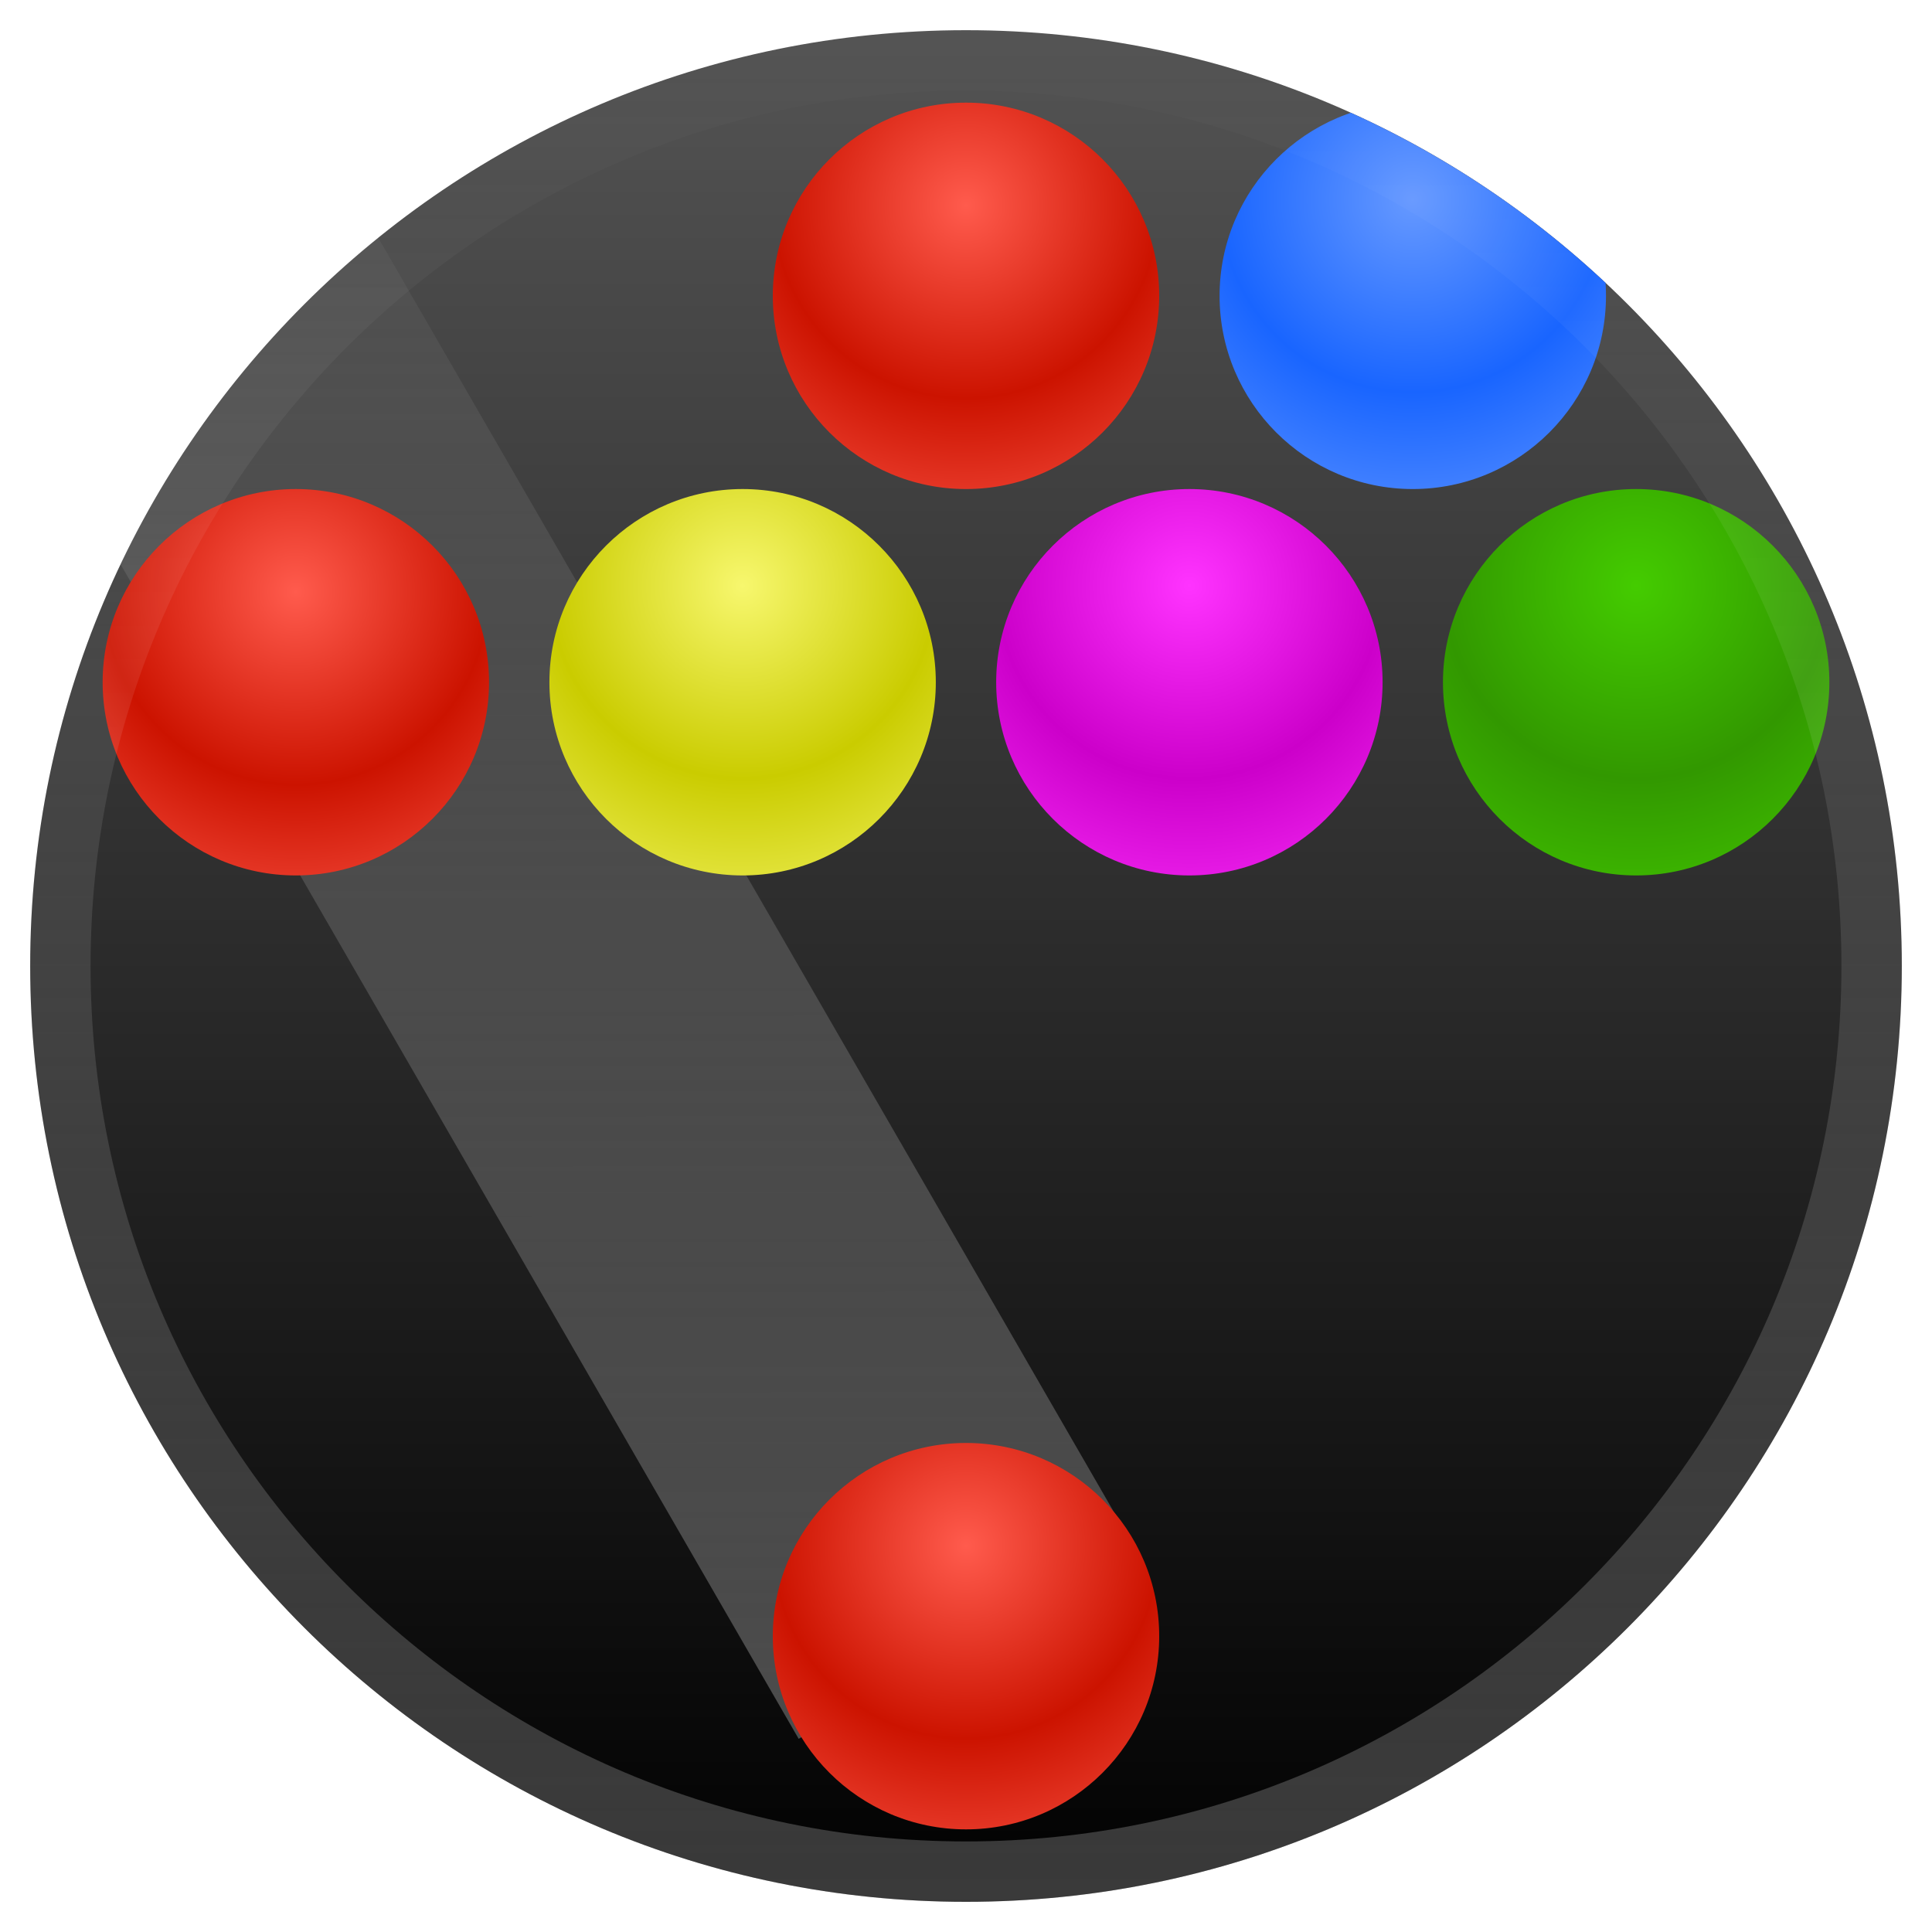
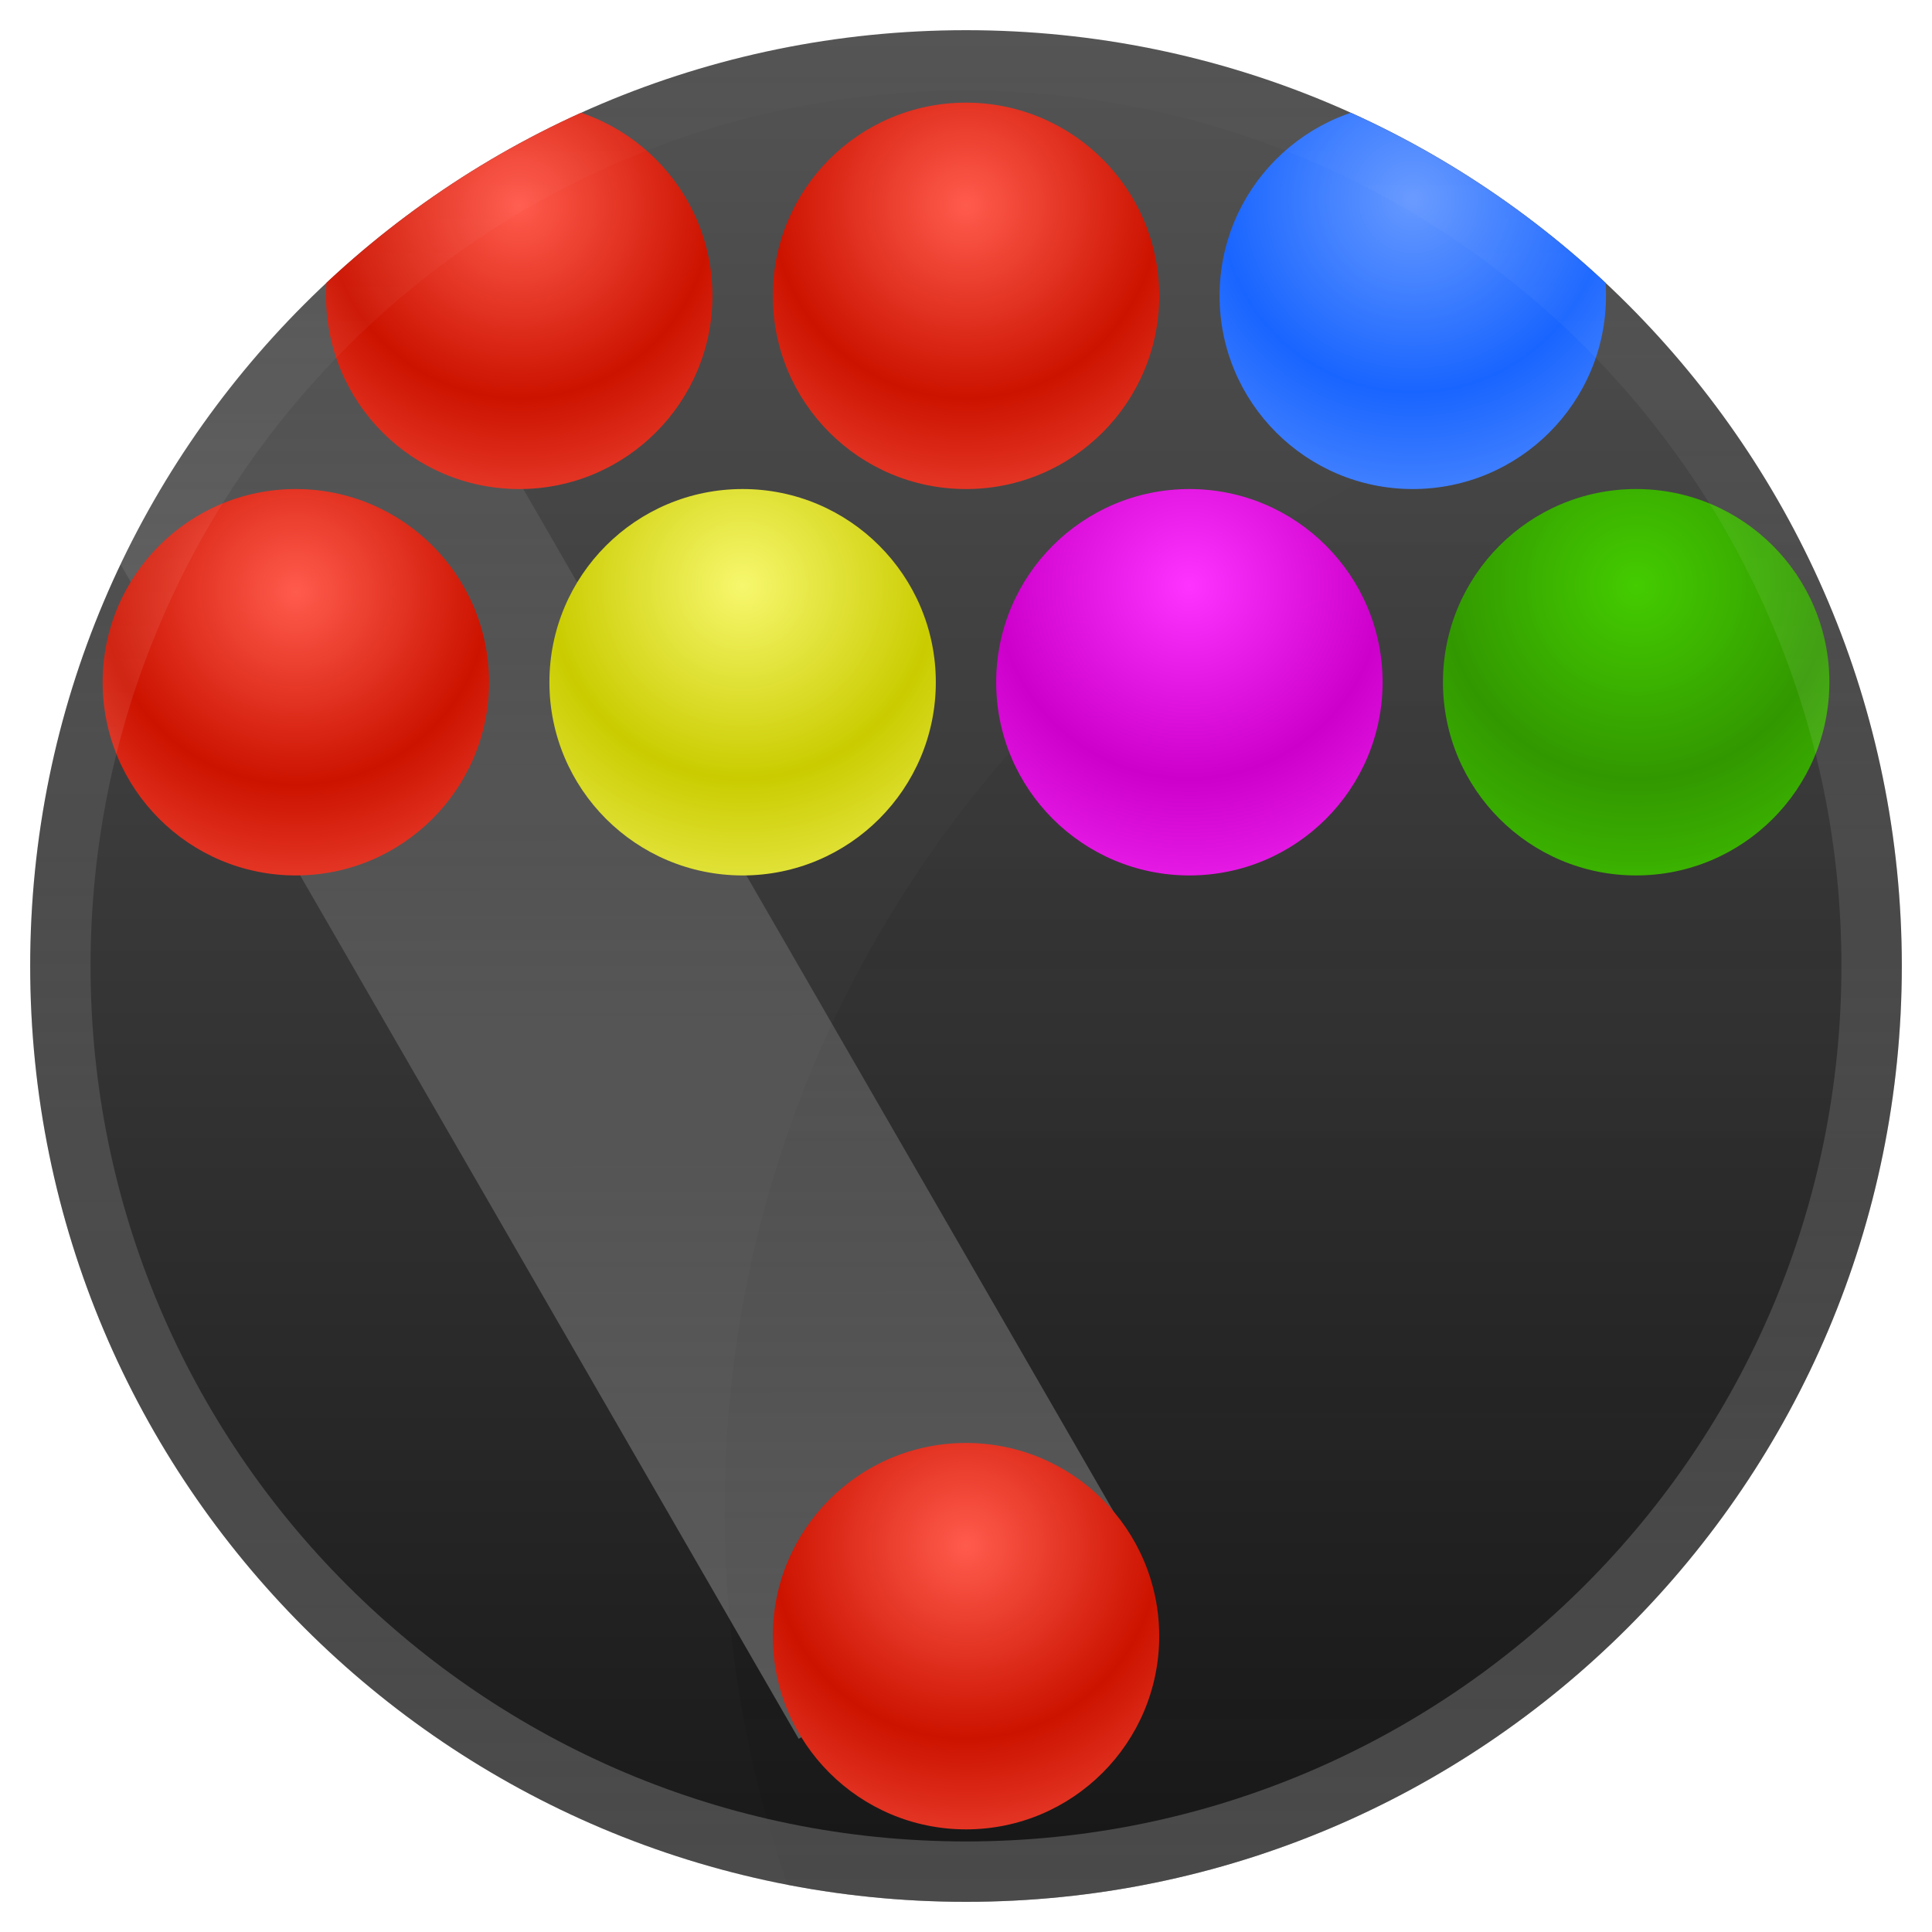
<svg xmlns="http://www.w3.org/2000/svg" xmlns:xlink="http://www.w3.org/1999/xlink" version="1.1" width="16" height="16" id="svg2">
  <defs id="defs4">
+     <linearGradient id="linearGradient4641">
+       <stop style="stop-color:#1a1a1a;stop-opacity:0.275;" offset="0" id="stop4643" />
+       <stop style="stop-color:#000000;stop-opacity:0;" offset="1" id="stop4645" />
+     </linearGradient>
    <linearGradient id="linearGradient3911">
      <stop style="stop-color:#ffffff;stop-opacity:0.502;" offset="0" id="stop3913" />
      <stop style="stop-color:#ffffff;stop-opacity:0;" offset="1" id="stop3915" />
    </linearGradient>
    <linearGradient id="linearGradient3865">
-       <stop style="stop-color:#000000;stop-opacity:1;" offset="0" id="stop3867" />
+       <stop style="stop-color:#171717;stop-opacity:1;" offset="0" id="stop3867" />
      <stop style="stop-color:#555555;stop-opacity:1;" offset="1" id="stop3869" />
    </linearGradient>
    <linearGradient id="linearGradient3855">
      <stop style="stop-color:#6699ff;stop-opacity:1;" offset="0" id="stop3857" />
      <stop id="stop3863" offset="0.5" style="stop-color:#1965ff;stop-opacity:1;" />
      <stop style="stop-color:#6699ff;stop-opacity:1;" offset="1" id="stop3859" />
    </linearGradient>
    <linearGradient id="linearGradient3845">
      <stop style="stop-color:#44cc00;stop-opacity:1;" offset="0" id="stop3847" />
      <stop id="stop3853" offset="0.5" style="stop-color:#329800;stop-opacity:1;" />
      <stop style="stop-color:#44cc00;stop-opacity:1;" offset="1" id="stop3849" />
    </linearGradient>
    <linearGradient id="linearGradient3835">
      <stop style="stop-color:#ff33ff;stop-opacity:1;" offset="0" id="stop3837" />
      <stop id="stop3843" offset="0.5" style="stop-color:#cc00ca;stop-opacity:1;" />
      <stop style="stop-color:#ff33ff;stop-opacity:1;" offset="1" id="stop3839" />
    </linearGradient>
    <linearGradient id="linearGradient3807">
      <stop style="stop-color:#f7f76e;stop-opacity:1;" offset="0" id="stop3809" />
      <stop id="stop3815" offset="0.5" style="stop-color:#cacc00;stop-opacity:1;" />
      <stop style="stop-color:#f7f76e;stop-opacity:1;" offset="1" id="stop3811" />
    </linearGradient>
    <linearGradient id="linearGradient3791">
      <stop style="stop-color:#ff5b4d;stop-opacity:1;" offset="0" id="stop3793" />
      <stop id="stop3799" offset="0.5" style="stop-color:#cc1300;stop-opacity:1;" />
      <stop style="stop-color:#ff5b4d;stop-opacity:1;" offset="1" id="stop3795" />
    </linearGradient>
    <linearGradient id="linearGradient4084">
      <stop style="stop-color:#ffffff;stop-opacity:0.302;" offset="0" id="stop4086" />
      <stop style="stop-color:#ffffff;stop-opacity:0;" offset="1" id="stop4088" />
    </linearGradient>
    <linearGradient id="linearGradient3798">
      <stop id="stop3800" style="stop-color:#f2cb86;stop-opacity:1" offset="0" />
      <stop id="stop3802" style="stop-color:#f6daa8;stop-opacity:1" offset="1" />
    </linearGradient>
    <linearGradient id="linearGradient3786">
      <stop id="stop3788" style="stop-color:#ececec;stop-opacity:1" offset="0" />
      <stop id="stop3790" style="stop-color:#dfdfdf;stop-opacity:1" offset="1" />
    </linearGradient>
    <linearGradient id="linearGradient3757">
      <stop id="stop3759" style="stop-color:#e1e1e1;stop-opacity:1" offset="0" />
      <stop id="stop3761" style="stop-color:#a6a6a6;stop-opacity:1" offset="1" />
    </linearGradient>
    <linearGradient x1="17" y1="1051.362" x2="8" y2="1042.362" id="linearGradient3028" xlink:href="#linearGradient3798" gradientUnits="userSpaceOnUse" />
    <linearGradient x1="9" y1="0" x2="9" y2="16" id="linearGradient3815" xlink:href="#linearGradient3757" gradientUnits="userSpaceOnUse" gradientTransform="translate(0.25,0.25)" />
    <linearGradient x1="10" y1="15" x2="10" y2="1" id="linearGradient3825" xlink:href="#linearGradient3786" gradientUnits="userSpaceOnUse" />
    <clipPath clipPathUnits="userSpaceOnUse" id="clipPath3993">
      <rect width="15.5" height="15.5" ry="3.75" x="2.65" y="-1.411" id="rect3995" style="fill:#000000;fill-opacity:1;stroke:none" />
    </clipPath>
    <clipPath clipPathUnits="userSpaceOnUse" id="clipPath3997">
      <rect width="15.5" height="15.5" ry="3.75" x="-8.15" y="-1.411" id="rect3999" style="fill:#000000;fill-opacity:1;stroke:none" />
    </clipPath>
    <clipPath clipPathUnits="userSpaceOnUse" id="clipPath4001">
      <rect width="15.5" height="15.5" ry="3.75" x="-4.55" y="-1.411" id="rect4003" style="fill:#000000;fill-opacity:1;stroke:none" />
    </clipPath>
    <clipPath clipPathUnits="userSpaceOnUse" id="clipPath4005">
      <rect width="15.5" height="15.5" ry="3.75" x="-0.95" y="-1.411" id="rect4007" style="fill:#000000;fill-opacity:1;stroke:none" />
    </clipPath>
    <clipPath clipPathUnits="userSpaceOnUse" id="clipPath4009">
      <rect width="15.5" height="15.5" ry="3.75" x="-6.35" y="1.589" id="rect4011" style="fill:#000000;fill-opacity:1;stroke:none" />
    </clipPath>
    <clipPath clipPathUnits="userSpaceOnUse" id="clipPath4013">
      <rect width="15.5" height="15.5" ry="3.75" x="-2.75" y="1.589" id="rect4015" style="fill:#000000;fill-opacity:1;stroke:none" />
    </clipPath>
    <clipPath clipPathUnits="userSpaceOnUse" id="clipPath4017">
      <rect width="15.5" height="15.5" ry="3.75" x="0.85" y="1.589" id="rect4019" style="fill:#000000;fill-opacity:1;stroke:none" />
    </clipPath>
    <linearGradient xlink:href="#linearGradient4084" id="linearGradient4090" x1="10.864" y1="18.078" x2="18.864" y2="4.222" gradientUnits="userSpaceOnUse" gradientTransform="translate(-8.471798,1.777945)" />
    <radialGradient xlink:href="#linearGradient3807" id="radialGradient3813" cx="3.5" cy="2.125" fx="3.5" fy="2.125" r="1.5" gradientUnits="userSpaceOnUse" gradientTransform="matrix(2,-4.8611449e-8,4.8611446e-8,2,-3.5,-2.5)" />
    <radialGradient xlink:href="#linearGradient3835" id="radialGradient3841" cx="3.5" cy="2.125" fx="3.5" fy="2.125" r="1.5" gradientUnits="userSpaceOnUse" gradientTransform="matrix(2,-1.0138921e-7,1.0138921e-7,2,-3.5,-2.499999)" />
    <radialGradient xlink:href="#linearGradient3845" id="radialGradient3851" cx="3.5" cy="2.125" fx="3.5" fy="2.125" r="1.5" gradientUnits="userSpaceOnUse" gradientTransform="matrix(2,-1.0138895e-7,1.0138896e-7,2,-3.5,-2.499999)" />
    <radialGradient xlink:href="#linearGradient3855" id="radialGradient3861" cx="3.5" cy="1.75" fx="3.5" fy="1.75" r="1.5" gradientUnits="userSpaceOnUse" gradientTransform="matrix(2,-4.2708439e-8,4.2708439e-8,2,-3.5,-1.75)" />
    <clipPath clipPathUnits="userSpaceOnUse" id="clipPath3883">
      <rect clip-path="none" width="15.5" height="15.5" ry="7.75" x="3.95" y="0.25" id="rect3885" style="fill:#339900;fill-opacity:0.383;stroke:none" />
    </clipPath>
    <clipPath clipPathUnits="userSpaceOnUse" id="clipPath3887">
      <rect clip-path="none" width="14.531" height="14.531" ry="7.266" x="-7.234" y="0.438" id="rect3889" style="fill:#339900;fill-opacity:0.383;stroke:none" />
    </clipPath>
    <clipPath clipPathUnits="userSpaceOnUse" id="clipPath3891">
      <rect clip-path="none" width="15.5" height="15.5" ry="7.75" x="0.25" y="0.25" id="rect3893" style="fill:#339900;fill-opacity:0.383;stroke:none" transform="matrix(0.8660254,0.5,-0.5,0.8660254,0,0)" />
    </clipPath>
    <linearGradient xlink:href="#linearGradient3911" id="linearGradient3917" x1="16" y1="16" x2="16" y2="0" gradientUnits="userSpaceOnUse" />
    <linearGradient xlink:href="#linearGradient4084" id="linearGradient4047" gradientUnits="userSpaceOnUse" gradientTransform="translate(-8.471798,1.777945)" x1="10.864" y1="18.078" x2="18.864" y2="4.222" />
    <radialGradient xlink:href="#linearGradient3855" id="radialGradient4051" gradientUnits="userSpaceOnUse" gradientTransform="matrix(2,-4.2708439e-8,4.2708439e-8,2,-3.5,-1.75)" cx="3.5" cy="1.75" fx="3.5" fy="1.75" r="1.5" />
-     <linearGradient xlink:href="#linearGradient3865" id="linearGradient4437" gradientUnits="userSpaceOnUse" x1="18" y1="16" x2="18" y2="0" gradientTransform="translate(0,16)" />
    <linearGradient xlink:href="#linearGradient4084" id="linearGradient4559" gradientUnits="userSpaceOnUse" gradientTransform="translate(-8.471798,1.777945)" x1="10.864" y1="18.078" x2="18.864" y2="4.222" />
    <radialGradient xlink:href="#linearGradient3855" id="radialGradient4563" gradientUnits="userSpaceOnUse" gradientTransform="matrix(2,-4.2708439e-8,4.2708439e-8,2,-3.5,-1.75)" cx="3.5" cy="1.75" fx="3.5" fy="1.75" r="1.5" />
-     <radialGradient xlink:href="#linearGradient3791" id="radialGradient4565" gradientUnits="userSpaceOnUse" gradientTransform="matrix(2,-1.8026347e-8,1.8026346e-8,2,-3.5,-1.796875)" cx="3.5" cy="1.797" fx="3.5" fy="1.797" r="1.5" />
+     <radialGradient xlink:href="#linearGradient3791" id="radialGradient4007" gradientUnits="userSpaceOnUse" gradientTransform="matrix(2,-1.8026347e-8,1.8026346e-8,2,-3.5,-1.796875)" cx="3.5" cy="1.797" fx="3.5" fy="1.797" r="1.5" />
+     <linearGradient xlink:href="#linearGradient3865" id="linearGradient4021" gradientUnits="userSpaceOnUse" x1="18" y1="16" x2="18" y2="0" />
+     <linearGradient xlink:href="#linearGradient4641" id="linearGradient4647" x1="14" y1="16" x2="14" y2="-3" gradientUnits="userSpaceOnUse" />
+     <linearGradient xlink:href="#linearGradient4084" id="linearGradient4653" gradientUnits="userSpaceOnUse" gradientTransform="translate(-8.471798,1.777945)" x1="10.864" y1="18.078" x2="18.864" y2="4.222" />
+     <clipPath clipPathUnits="userSpaceOnUse" id="clipPath4657">
+       <rect clip-path="none" width="15.5" height="15.5" ry="7.75" x="-5.75" y="-5.75" id="rect4659" style="fill:#c73fbf;fill-opacity:0.494;stroke:none" />
+     </clipPath>
  </defs>
-   <g id="g4439" transform="translate(0,-16)">
-     <rect clip-path="none" width="15.5" height="15.5" ry="7.75" x="0.25" y="16.25" id="rect3038" style="fill:url(#linearGradient4437);fill-opacity:1;stroke:none" />
-     <rect clip-path="none" width="16" height="16" ry="0" x="0" y="16" id="rect3938" style="fill:#000000;fill-opacity:0;stroke:none" />
-     <rect clip-path="url(#clipPath3891)" transform="matrix(0.8660254,-0.5,0.5,0.8660254,0,16)" ry="0" y="-0.222" x="-1.472" height="16" width="3.2" id="rect4082" style="fill:url(#linearGradient4559);fill-opacity:1;stroke:none" />
-     <path clip-path="none" transform="matrix(1.066667,0,0,1.066667,4.266667,15.78333)" style="fill:url(#radialGradient4565);fill-opacity:1;stroke:none" id="path3950" d="M 5,2.5 C 5,3.328 4.328,4 3.5,4 2.672,4 2,3.328 2,2.5 2,1.672 2.672,1 3.5,1 4.328,1 5,1.672 5,2.5 z" />
-     <path clip-path="none" transform="matrix(1.066667,0,0,1.066667,2.416667,18.98333)" style="fill:url(#radialGradient3813);fill-opacity:1;stroke:none" id="path3943" d="M 5,2.5 C 5,3.328 4.328,4 3.5,4 2.672,4 2,3.328 2,2.5 2,1.672 2.672,1 3.5,1 4.328,1 5,1.672 5,2.5 z" />
-     <path clip-path="none" d="M 5,2.5 C 5,3.328 4.328,4 3.5,4 2.672,4 2,3.328 2,2.5 2,1.672 2.672,1 3.5,1 4.328,1 5,1.672 5,2.5 z" id="path3956" style="fill:url(#radialGradient3841);fill-opacity:1;stroke:none" transform="matrix(1.066667,0,0,1.066667,6.116667,18.98333)" />
-     <path clip-path="none" transform="matrix(1.066667,0,0,1.066667,9.816667,18.98333)" style="fill:url(#radialGradient3851);fill-opacity:1;stroke:none" id="path3954" d="M 5,2.5 C 5,3.328 4.328,4 3.5,4 2.672,4 2,3.328 2,2.5 2,1.672 2.672,1 3.5,1 4.328,1 5,1.672 5,2.5 z" />
-     <path clip-path="url(#clipPath3887)" d="M 5,2.5 C 5,3.328 4.328,4 3.5,4 2.672,4 2,3.328 2,2.5 2,1.672 2.672,1 3.5,1 4.328,1 5,1.672 5,2.5 z" id="path3945" style="fill:url(#radialGradient4563);fill-opacity:1;stroke:none" transform="matrix(1.066667,0,0,1.066667,7.966667,15.78333)" />
+   <g id="g4771">
+     <rect clip-path="none" width="15.5" height="15.5" ry="7.75" x="0.25" y="0.25" id="rect3038" style="fill:url(#linearGradient4021);fill-opacity:1;stroke:none" />
+     <path clip-path="url(#clipPath4657)" transform="translate(6,6)" d="m 19,6.5 a 9.5,9.5 0 1 1 -19,0 9.5,9.5 0 1 1 19,0 z" id="path3235" style="fill:url(#linearGradient4647);fill-opacity:1;stroke:none" />
+     <rect clip-path="none" width="16" height="16" ry="0" x="0" y="0" id="rect3938" style="fill:#000000;fill-opacity:0;stroke:none" />
+     <rect clip-path="url(#clipPath3891)" transform="matrix(0.8660254,-0.5,0.5,0.8660254,-2.0602131e-7,3.4034962e-7)" ry="0" y="-0.222" x="-1.472" height="16" width="3.2" id="rect4082" style="fill:url(#linearGradient4653);fill-opacity:1;stroke:none" />
+     <path clip-path="none" transform="matrix(1.066667,0,0,1.066667,4.266667,-0.216667)" style="fill:url(#radialGradient4007);fill-opacity:1;stroke:none" id="path3950" d="m 5,2.5 a 1.5,1.5 0 1 1 -3,0 1.5,1.5 0 1 1 3,0 z" />
+     <path clip-path="none" transform="matrix(1.066667,0,0,1.066667,2.416667,2.983333)" style="fill:url(#radialGradient3813);fill-opacity:1;stroke:none" id="path3943" d="m 5,2.5 a 1.5,1.5 0 1 1 -3,0 1.5,1.5 0 1 1 3,0 z" />
+     <path clip-path="none" d="m 5,2.5 a 1.5,1.5 0 1 1 -3,0 1.5,1.5 0 1 1 3,0 z" id="path3956" style="fill:url(#radialGradient3841);fill-opacity:1;stroke:none" transform="matrix(1.066667,0,0,1.066667,6.116667,2.983333)" />
+     <path clip-path="none" transform="matrix(1.066667,0,0,1.066667,9.816667,2.983333)" style="fill:url(#radialGradient3851);fill-opacity:1;stroke:none" id="path3954" d="m 5,2.5 a 1.5,1.5 0 1 1 -3,0 1.5,1.5 0 1 1 3,0 z" />
+     <path clip-path="url(#clipPath3887)" d="m 5,2.5 a 1.5,1.5 0 1 1 -3,0 1.5,1.5 0 1 1 3,0 z" id="path3945" style="fill:url(#radialGradient4563);fill-opacity:1;stroke:none" transform="matrix(1.066667,0,0,1.066667,7.966667,-0.216667)" />
    <use clip-path="url(#clipPath3883)" height="16" width="16" transform="translate(-3.7,0)" id="use3801" xlink:href="#path3950" y="0" x="0" />
    <use height="16" width="16" transform="translate(-5.55,3.2)" id="use3803" xlink:href="#path3950" y="0" x="0" />
    <use height="16" width="16" transform="translate(0,11.1)" id="use3805" xlink:href="#path3950" y="0" x="0" />
-     <path transform="translate(0,16)" d="m 15.5,8 c 0,4.142 -3.358,7.5 -7.5,7.5 C 3.858,15.5 0.5,12.142 0.5,8 0.5,3.858 3.858,0.5 8,0.5 c 4.142,0 7.5,3.358 7.5,7.5 z" id="path3909" style="fill:none;stroke:url(#linearGradient3917);stroke-width:0.5;stroke-linecap:round;stroke-linejoin:round;stroke-miterlimit:4;stroke-opacity:0.446;stroke-dasharray:none;stroke-dashoffset:0" />
+     <path d="m 15.5,8 a 7.5,7.5 0 1 1 -15,0 7.5,7.5 0 1 1 15,0 z" id="path3909" style="fill:none;stroke:url(#linearGradient3917);stroke-width:0.5;stroke-linecap:round;stroke-linejoin:round;stroke-miterlimit:4;stroke-opacity:0.446;stroke-dasharray:none;stroke-dashoffset:0" />
  </g>
</svg>
